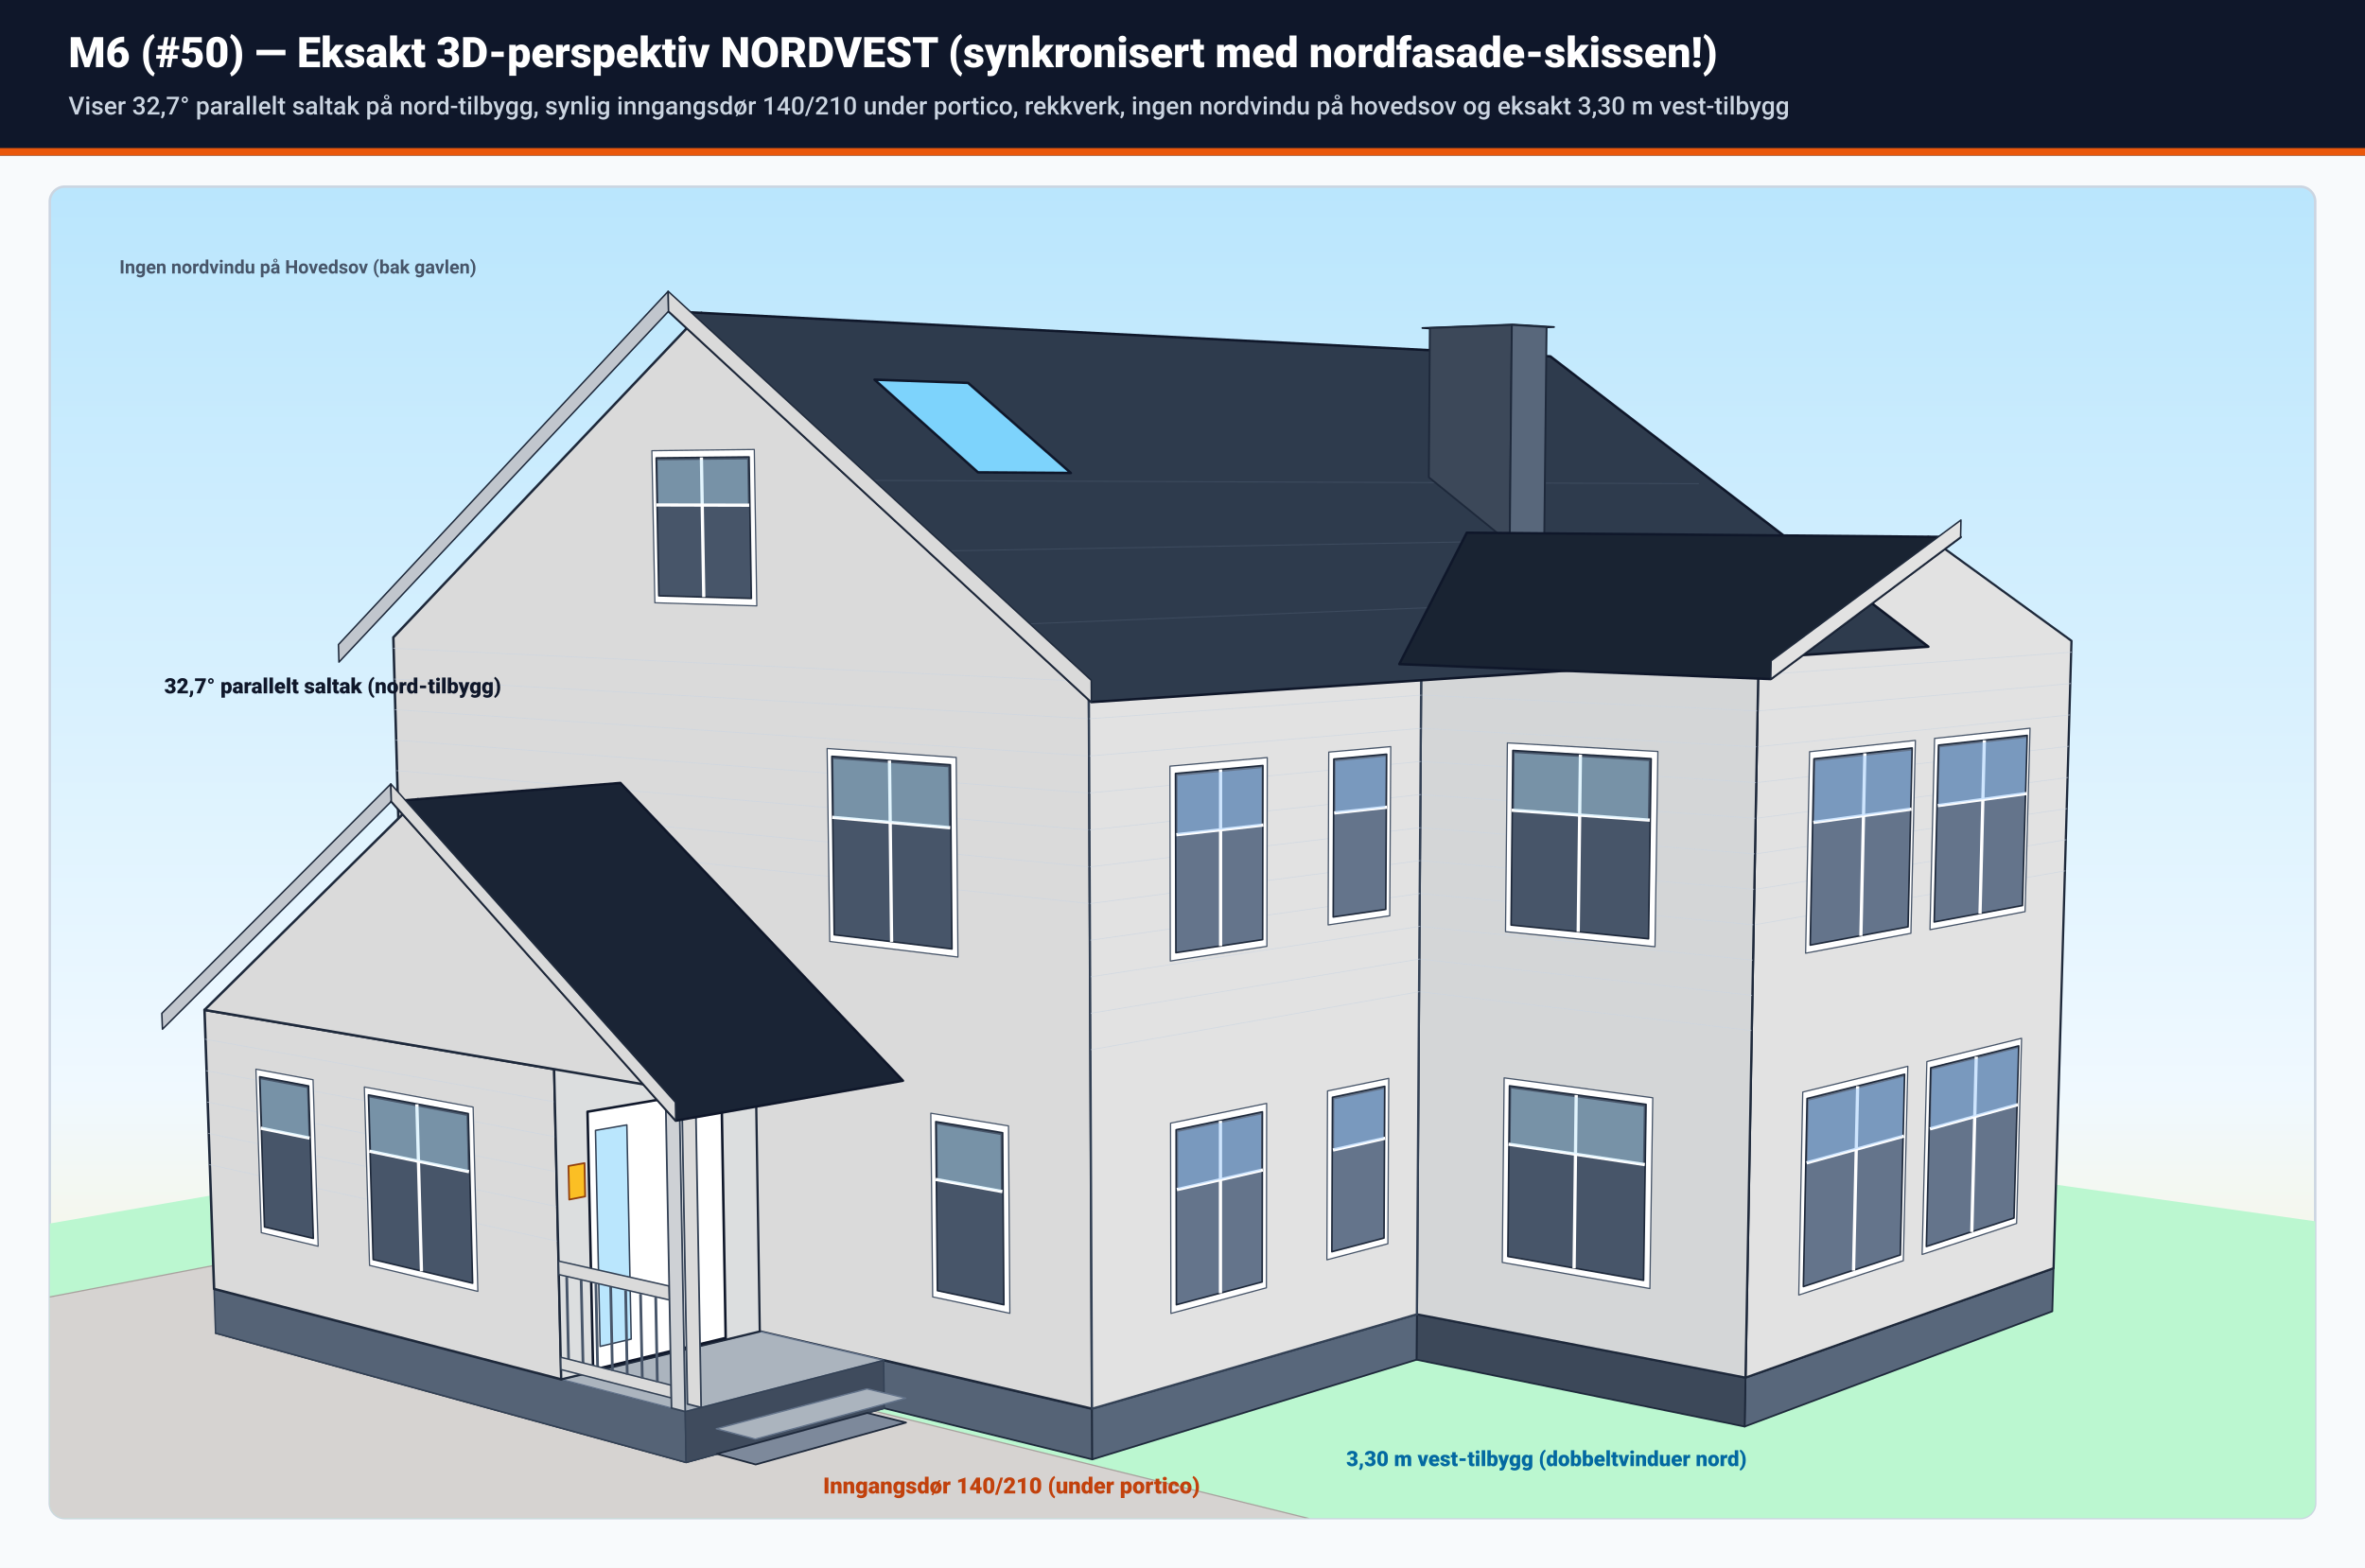
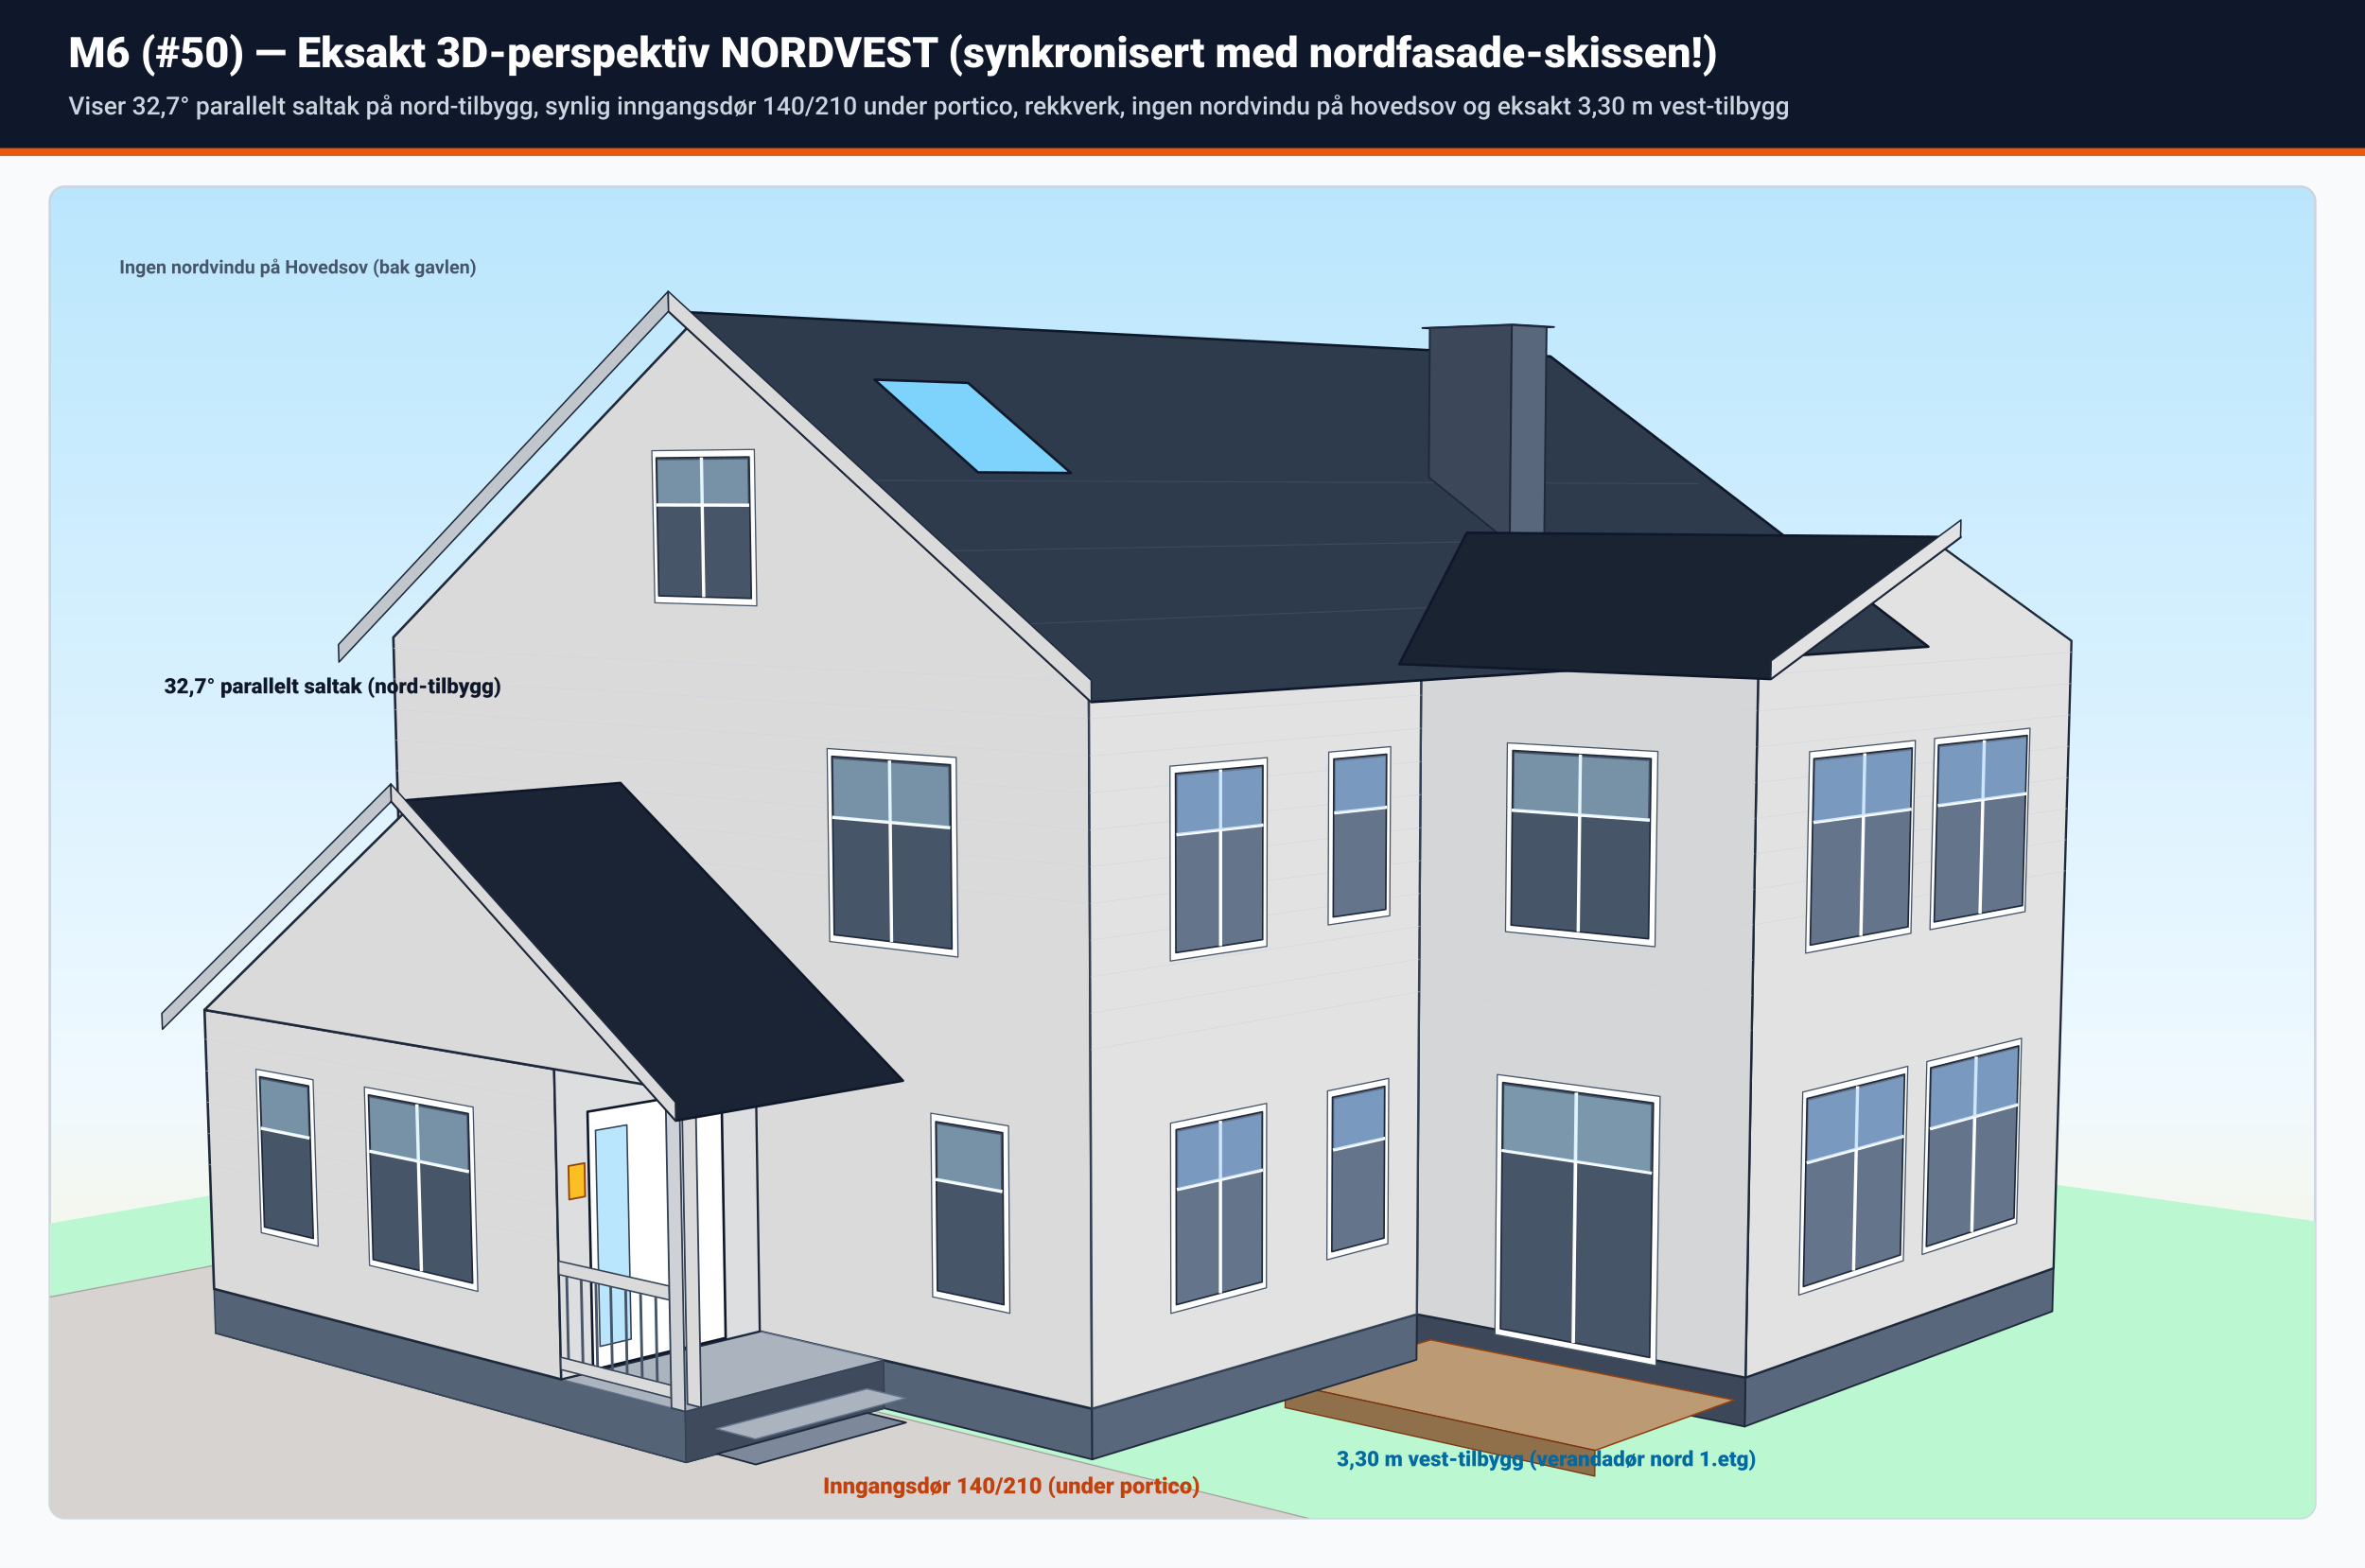
<svg xmlns="http://www.w3.org/2000/svg" viewBox="0 0 1900 1260" width="1900" height="1260" style="font-family: -apple-system, BlinkMacSystemFont, Segoe UI, Roboto, Helvetica, Arial, sans-serif;">
  <defs>
    <linearGradient id="sky" x1="0" y1="0" x2="0" y2="1">
      <stop offset="0%" stop-color="#bae6fd" />
      <stop offset="68%" stop-color="#f0f9ff" />
      <stop offset="100%" stop-color="#fef3c7" />
    </linearGradient>
  </defs>
  <rect width="1900" height="1260" fill="#f8fafc" />
  <rect x="0" y="0" width="1900" height="125" fill="#0f172a" />
  <rect x="0" y="119" width="1900" height="6" fill="#ea580c" />
  <text x="55" y="54" font-size="34" font-weight="800" fill="#ffffff">M6 (#50) — Eksakt 3D-perspektiv NORDVEST (synkronisert med nordfasade-skissen!)</text>
  <text x="55" y="92" font-size="20" font-weight="500" fill="#cbd5e1">Viser 32,7° parallelt saltak på nord-tilbygg, synlig inngangsdør 140/210 under portico, rekkverk, ingen nordvindu på hovedsov og eksakt 3,30 m vest-tilbygg</text>
  <rect x="40" y="150" width="1820" height="1070" fill="url(#sky)" stroke="#cbd5e1" stroke-width="2" rx="12" />
  <clipPath id="clipNW">
    <rect x="40" y="150" width="1820" height="1070" rx="12" />
  </clipPath>
  <g clip-path="url(#clipNW)">
    <polygon points="2323.7,1046.9 860.0,840.3 -841.3,1136.9 785.5,1973.6" fill="#bbf7d0" stroke="none" stroke-width="0" stroke-linejoin="round" />
    <polygon points="1352.8,1294.8 203.9,1010.8 -675.7,1179.6 408.2,1708.5" fill="#d6d3d1" stroke="#a8a29e" stroke-width="1" stroke-linejoin="round" />
    <polygon points="1648.8,1053.8 1401.6,1146.4 1402.3,1107.1 1649.8,1019.2" fill="#58677b" stroke="#1e293b" stroke-width="1.4" stroke-linejoin="round" />
    <line x1="1650.9" y1="995.0" x2="1403.3" y2="1079.6" stroke="#cbd5e1" stroke-width="0.65" opacity="0.65" />
    <line x1="1651.6" y1="970.7" x2="1403.8" y2="1051.9" stroke="#cbd5e1" stroke-width="0.65" opacity="0.65" />
    <line x1="1652.3" y1="946.3" x2="1404.3" y2="1024.2" stroke="#cbd5e1" stroke-width="0.65" opacity="0.65" />
    <line x1="1653.0" y1="921.9" x2="1404.8" y2="996.4" stroke="#cbd5e1" stroke-width="0.65" opacity="0.65" />
    <line x1="1653.7" y1="897.4" x2="1405.3" y2="968.5" stroke="#cbd5e1" stroke-width="0.65" opacity="0.65" />
    <line x1="1654.4" y1="872.9" x2="1405.8" y2="940.6" stroke="#cbd5e1" stroke-width="0.65" opacity="0.65" />
    <line x1="1655.1" y1="848.3" x2="1406.3" y2="912.6" stroke="#cbd5e1" stroke-width="0.65" opacity="0.65" />
    <line x1="1655.8" y1="823.7" x2="1406.8" y2="884.5" stroke="#cbd5e1" stroke-width="0.65" opacity="0.65" />
    <line x1="1656.5" y1="799.0" x2="1407.3" y2="856.4" stroke="#cbd5e1" stroke-width="0.65" opacity="0.65" />
    <line x1="1657.2" y1="774.3" x2="1407.8" y2="828.2" stroke="#cbd5e1" stroke-width="0.65" opacity="0.65" />
    <line x1="1657.9" y1="749.5" x2="1408.3" y2="799.9" stroke="#cbd5e1" stroke-width="0.65" opacity="0.65" />
    <line x1="1658.7" y1="724.6" x2="1408.8" y2="771.6" stroke="#cbd5e1" stroke-width="0.65" opacity="0.65" />
    <polygon points="1649.8,1019.2 1402.3,1107.1 1412.7,532.1 1549.1,431.4 1664.2,515.0" fill="#e2e2e2" stroke="#1e293b" stroke-width="1.8" stroke-linejoin="round" />
    <line x1="1659.4" y1="699.8" x2="1409.4" y2="743.2" stroke="#cbd5e1" stroke-width="0.65" opacity="0.65" />
    <line x1="1660.1" y1="674.8" x2="1409.9" y2="714.7" stroke="#cbd5e1" stroke-width="0.65" opacity="0.65" />
    <line x1="1660.8" y1="649.8" x2="1410.4" y2="686.2" stroke="#cbd5e1" stroke-width="0.65" opacity="0.65" />
    <line x1="1661.5" y1="624.8" x2="1410.9" y2="657.6" stroke="#cbd5e1" stroke-width="0.65" opacity="0.65" />
    <line x1="1662.2" y1="599.7" x2="1411.4" y2="628.9" stroke="#cbd5e1" stroke-width="0.65" opacity="0.65" />
    <line x1="1662.9" y1="574.5" x2="1411.9" y2="600.1" stroke="#cbd5e1" stroke-width="0.65" opacity="0.65" />
    <line x1="1663.7" y1="549.3" x2="1412.5" y2="571.3" stroke="#cbd5e1" stroke-width="0.65" opacity="0.65" />
    <line x1="1664.4" y1="524.1" x2="1413.0" y2="542.4" stroke="#cbd5e1" stroke-width="0.65" opacity="0.65" />
    <polygon points="1401.6,1146.4 1138.0,1092.7 1138.3,1056.2 1402.3,1107.1" fill="#3c4859" stroke="#1e293b" stroke-width="1.4" stroke-linejoin="round" />
    <line x1="1402.6" y1="1079.6" x2="1138.2" y2="1030.6" stroke="#cbd5e1" stroke-width="0.65" opacity="0.65" />
    <line x1="1403.1" y1="1051.9" x2="1138.3" y2="1004.8" stroke="#cbd5e1" stroke-width="0.65" opacity="0.65" />
    <line x1="1403.6" y1="1024.2" x2="1138.5" y2="979.1" stroke="#cbd5e1" stroke-width="0.65" opacity="0.65" />
    <line x1="1404.1" y1="996.4" x2="1138.7" y2="953.2" stroke="#cbd5e1" stroke-width="0.65" opacity="0.65" />
    <line x1="1404.6" y1="968.5" x2="1138.9" y2="927.3" stroke="#cbd5e1" stroke-width="0.65" opacity="0.65" />
    <line x1="1405.1" y1="940.6" x2="1139.0" y2="901.3" stroke="#cbd5e1" stroke-width="0.65" opacity="0.65" />
    <line x1="1405.6" y1="912.6" x2="1139.2" y2="875.3" stroke="#cbd5e1" stroke-width="0.65" opacity="0.65" />
    <line x1="1406.1" y1="884.5" x2="1139.4" y2="849.2" stroke="#cbd5e1" stroke-width="0.65" opacity="0.65" />
    <line x1="1406.6" y1="856.4" x2="1139.6" y2="823.1" stroke="#cbd5e1" stroke-width="0.65" opacity="0.65" />
    <polygon points="1402.3,1107.1 1138.3,1056.2 1141.9,522.2 1412.7,532.1" fill="#d4d6d7" stroke="#1e293b" stroke-width="1.8" stroke-linejoin="round" />
    <line x1="1407.1" y1="828.2" x2="1139.8" y2="796.9" stroke="#cbd5e1" stroke-width="0.65" opacity="0.65" />
    <line x1="1407.6" y1="799.9" x2="1139.9" y2="770.7" stroke="#cbd5e1" stroke-width="0.65" opacity="0.65" />
    <line x1="1408.1" y1="771.6" x2="1140.1" y2="744.4" stroke="#cbd5e1" stroke-width="0.65" opacity="0.65" />
    <line x1="1408.6" y1="743.2" x2="1140.3" y2="718.0" stroke="#cbd5e1" stroke-width="0.65" opacity="0.65" />
    <line x1="1409.2" y1="714.7" x2="1140.5" y2="691.6" stroke="#cbd5e1" stroke-width="0.65" opacity="0.65" />
    <line x1="1409.7" y1="686.2" x2="1140.6" y2="665.1" stroke="#cbd5e1" stroke-width="0.65" opacity="0.65" />
    <line x1="1410.2" y1="657.6" x2="1140.8" y2="638.5" stroke="#cbd5e1" stroke-width="0.65" opacity="0.65" />
    <line x1="1410.7" y1="628.9" x2="1141.0" y2="611.9" stroke="#cbd5e1" stroke-width="0.65" opacity="0.65" />
    <line x1="1411.2" y1="600.2" x2="1141.2" y2="585.3" stroke="#cbd5e1" stroke-width="0.65" opacity="0.65" />
    <line x1="1411.7" y1="571.3" x2="1141.4" y2="558.6" stroke="#cbd5e1" stroke-width="0.65" opacity="0.65" />
    <line x1="1412.3" y1="542.5" x2="1141.5" y2="531.8" stroke="#cbd5e1" stroke-width="0.65" opacity="0.65" />
+     <polygon points="1393.4,1125.1 1149.3,1076.7 1032.5,1111.9 1281.4,1165.6" fill="#bc9a74" stroke="#92400e" stroke-width="1.2" stroke-linejoin="round" />
+     <polygon points="1281.2,1186.3 1032.5,1131.2 1032.5,1111.9 1281.4,1165.6" fill="#8f704b" stroke="#78350f" stroke-width="1.0" stroke-linejoin="round" />
    <polygon points="1620.1,983.2 1544.2,1008.1 1548.0,853.1 1624.1,834.4" fill="#ffffff" stroke="#475569" stroke-width="1.0" stroke-linejoin="round" />
    <polygon points="1618.0,978.8 1547.6,1001.7 1551.1,858.1 1621.8,840.5" fill="#64748b" stroke="#1e293b" stroke-width="1.3" stroke-linejoin="round" />
    <line x1="1584.1" y1="990.1" x2="1587.7" y2="849.2" stroke="#ffffff" stroke-width="2.6" />
    <line x1="1621.1" y1="887.7" x2="1550.5" y2="907.2" stroke="#ffffff" stroke-width="2.6" />
    <polygon points="1619.9,887.9 1551.1,906.9 1552.2,859.7 1621.1,842.5" fill="#93c5fd" stroke="none" stroke-width="0" stroke-linejoin="round" opacity="0.45" />
    <polygon points="1626.9,732.6 1550.5,747.1 1554.2,593.4 1630.9,585.2" fill="#ffffff" stroke="#475569" stroke-width="1.0" stroke-linejoin="round" />
    <polygon points="1624.8,727.7 1553.9,740.9 1557.4,598.8 1628.6,591.0" fill="#64748b" stroke="#1e293b" stroke-width="1.3" stroke-linejoin="round" />
    <line x1="1590.7" y1="734.3" x2="1594.2" y2="594.9" stroke="#ffffff" stroke-width="2.6" />
    <line x1="1627.9" y1="637.7" x2="1556.8" y2="647.4" stroke="#ffffff" stroke-width="2.6" />
    <polygon points="1626.7,637.8 1557.4,647.2 1558.5,600.6 1627.9,593.0" fill="#93c5fd" stroke="none" stroke-width="0" stroke-linejoin="round" opacity="0.45" />
    <polygon points="877.5,1172.8 330.6,1038.4 329.6,1004.6 877.3,1132.1" fill="#556376" stroke="#1e293b" stroke-width="1.4" stroke-linejoin="round" />
    <line x1="876.8" y1="1103.7" x2="328.6" y2="981.0" stroke="#cbd5e1" stroke-width="0.65" opacity="0.65" />
    <line x1="876.7" y1="1075.1" x2="328.0" y2="957.2" stroke="#cbd5e1" stroke-width="0.65" opacity="0.65" />
    <line x1="876.6" y1="1046.4" x2="327.3" y2="933.4" stroke="#cbd5e1" stroke-width="0.65" opacity="0.65" />
    <line x1="876.4" y1="1017.6" x2="326.6" y2="909.5" stroke="#cbd5e1" stroke-width="0.65" opacity="0.65" />
    <line x1="876.3" y1="988.8" x2="326.0" y2="885.6" stroke="#cbd5e1" stroke-width="0.65" opacity="0.65" />
    <line x1="876.2" y1="959.9" x2="325.3" y2="861.7" stroke="#cbd5e1" stroke-width="0.65" opacity="0.65" />
    <line x1="876.1" y1="930.9" x2="324.6" y2="837.6" stroke="#cbd5e1" stroke-width="0.65" opacity="0.65" />
    <line x1="875.9" y1="901.9" x2="324.0" y2="813.6" stroke="#cbd5e1" stroke-width="0.65" opacity="0.65" />
    <line x1="875.8" y1="872.8" x2="323.3" y2="789.5" stroke="#cbd5e1" stroke-width="0.65" opacity="0.65" />
    <line x1="875.7" y1="843.6" x2="322.6" y2="765.3" stroke="#cbd5e1" stroke-width="0.65" opacity="0.65" />
    <line x1="875.5" y1="814.3" x2="322.0" y2="741.1" stroke="#cbd5e1" stroke-width="0.65" opacity="0.65" />
    <line x1="875.4" y1="785.0" x2="321.3" y2="716.9" stroke="#cbd5e1" stroke-width="0.65" opacity="0.65" />
    <line x1="875.3" y1="755.6" x2="320.6" y2="692.6" stroke="#cbd5e1" stroke-width="0.65" opacity="0.65" />
    <polygon points="877.3,1132.1 329.6,1004.6 316.0,512.2 563.5,251.4 874.7,537.0" fill="#dadada" stroke="#1e293b" stroke-width="2.0" stroke-linejoin="round" />
    <line x1="875.1" y1="726.1" x2="319.9" y2="668.2" stroke="#cbd5e1" stroke-width="0.65" opacity="0.65" />
    <line x1="875.0" y1="696.6" x2="319.3" y2="643.8" stroke="#cbd5e1" stroke-width="0.65" opacity="0.65" />
    <line x1="874.9" y1="667.0" x2="318.6" y2="619.3" stroke="#cbd5e1" stroke-width="0.65" opacity="0.65" />
    <line x1="874.8" y1="637.3" x2="317.9" y2="594.8" stroke="#cbd5e1" stroke-width="0.65" opacity="0.65" />
    <line x1="874.6" y1="607.5" x2="317.2" y2="570.3" stroke="#cbd5e1" stroke-width="0.65" opacity="0.65" />
    <line x1="874.5" y1="577.6" x2="316.5" y2="545.7" stroke="#cbd5e1" stroke-width="0.65" opacity="0.65" />
    <line x1="874.4" y1="547.7" x2="315.9" y2="521.0" stroke="#cbd5e1" stroke-width="0.65" opacity="0.65" />
    <polygon points="1529.1,1013.1 1445.1,1040.7 1448.3,877.6 1532.7,856.9" fill="#ffffff" stroke="#475569" stroke-width="1.0" stroke-linejoin="round" />
    <polygon points="1526.7,1008.5 1448.8,1033.9 1451.8,882.8 1530.1,863.3" fill="#64748b" stroke="#1e293b" stroke-width="1.3" stroke-linejoin="round" />
+     <polygon points="1323.4,1088.7 1206.7,1066.3 1207.2,1013.1 1324.2,1033.7" fill="#f8fafc" stroke="#64748b" stroke-width="1.0" stroke-linejoin="round" />
    <line x1="1489.1" y1="1021.1" x2="1492.4" y2="872.9" stroke="#ffffff" stroke-width="2.6" />
    <line x1="1529.6" y1="913.0" x2="1451.4" y2="934.5" stroke="#ffffff" stroke-width="2.6" />
    <polygon points="1528.3,913.2 1452.1,934.2 1453.1,884.5 1529.4,865.4" fill="#93c5fd" stroke="none" stroke-width="0" stroke-linejoin="round" opacity="0.45" />
-     <polygon points="1325.5,1035.5 1206.9,1014.5 1208.4,866.2 1327.8,882.2" fill="#ffffff" stroke="#475569" stroke-width="1.0" stroke-linejoin="round" />
-     <polygon points="1320.4,1028.9 1211.4,1009.7 1212.7,872.6 1322.4,887.5" fill="#475569" stroke="#1e293b" stroke-width="1.3" stroke-linejoin="round" />
-     <line x1="1264.6" y1="1019.3" x2="1266.3" y2="880.0" stroke="#ffffff" stroke-width="2.6" />
-     <line x1="1321.4" y1="935.9" x2="1211.9" y2="919.5" stroke="#ffffff" stroke-width="2.6" />
-     <polygon points="1319.9,935.6 1213.6,919.7 1214.1,874.7 1320.6,889.3" fill="#bae6fd" stroke="none" stroke-width="0" stroke-linejoin="round" opacity="0.42" />
+     <polygon points="1330.4,1097.5 1201.0,1072.4 1202.9,863.5 1333.7,881.1" fill="#ffffff" stroke="#475569" stroke-width="1.0" stroke-linejoin="round" />
+     <line x1="1325.7" y1="1034.1" x2="1205.5" y2="1012.8" stroke="#ffffff" stroke-width="2.6" />
+     <polygon points="1325.3,1090.9 1205.4,1067.8 1207.3,869.9 1328.3,886.4" fill="#475569" stroke="#1e293b" stroke-width="1.3" stroke-linejoin="round" />
+     <line x1="1263.9" y1="1079.3" x2="1266.4" y2="878.1" stroke="#ffffff" stroke-width="2.8" />
+     <line x1="1327.1" y1="942.8" x2="1206.3" y2="924.5" stroke="#ffffff" stroke-width="2.4" />
+     <polygon points="1325.6,942.5 1208.1,924.7 1208.6,872.1 1326.4,888.1" fill="#bae6fd" stroke="none" stroke-width="0" stroke-linejoin="round" opacity="0.45" />
    <polygon points="1535.2,750.0 1450.6,766.0 1453.8,604.1 1538.8,595.0" fill="#ffffff" stroke="#475569" stroke-width="1.0" stroke-linejoin="round" />
    <polygon points="1532.9,744.8 1454.3,759.5 1457.3,609.8 1536.2,601.1" fill="#64748b" stroke="#1e293b" stroke-width="1.3" stroke-linejoin="round" />
    <polygon points="1138.0,1092.7 877.5,1172.8 877.3,1132.1 1138.3,1056.2" fill="#58677b" stroke="#1e293b" stroke-width="1.4" stroke-linejoin="round" />
    <line x1="1495.0" y1="752.1" x2="1498.2" y2="605.4" stroke="#ffffff" stroke-width="2.6" />
    <line x1="1535.7" y1="650.2" x2="1456.8" y2="660.9" stroke="#ffffff" stroke-width="2.6" />
    <polygon points="1534.4,650.3 1457.5,660.8 1458.5,611.7 1535.5,603.2" fill="#93c5fd" stroke="none" stroke-width="0" stroke-linejoin="round" opacity="0.45" />
    <line x1="1138.8" y1="1030.6" x2="877.6" y2="1103.7" stroke="#cbd5e1" stroke-width="0.65" opacity="0.65" />
    <polygon points="1329.6,760.8 1209.5,748.7 1211.0,597.0 1331.9,603.9" fill="#ffffff" stroke="#475569" stroke-width="1.0" stroke-linejoin="round" />
    <line x1="1139.0" y1="1004.8" x2="877.4" y2="1075.1" stroke="#cbd5e1" stroke-width="0.65" opacity="0.65" />
    <polygon points="1324.4,754.4 1214.0,743.4 1215.4,603.1 1326.5,609.7" fill="#475569" stroke="#1e293b" stroke-width="1.3" stroke-linejoin="round" />
    <line x1="1139.2" y1="979.0" x2="877.3" y2="1046.4" stroke="#cbd5e1" stroke-width="0.65" opacity="0.65" />
    <line x1="1267.9" y1="748.9" x2="1269.7" y2="606.4" stroke="#ffffff" stroke-width="2.6" />
    <line x1="1325.4" y1="659.1" x2="1214.5" y2="651.1" stroke="#ffffff" stroke-width="2.6" />
    <line x1="1139.4" y1="953.2" x2="877.2" y2="1017.6" stroke="#cbd5e1" stroke-width="0.65" opacity="0.65" />
    <polygon points="1323.9,659.0 1216.3,651.2 1216.8,605.2 1324.6,611.6" fill="#bae6fd" stroke="none" stroke-width="0" stroke-linejoin="round" opacity="0.42" />
    <line x1="1139.5" y1="927.3" x2="877.1" y2="988.8" stroke="#cbd5e1" stroke-width="0.65" opacity="0.65" />
    <line x1="1139.7" y1="901.3" x2="876.9" y2="959.9" stroke="#cbd5e1" stroke-width="0.65" opacity="0.65" />
    <line x1="1139.9" y1="875.3" x2="876.8" y2="930.9" stroke="#cbd5e1" stroke-width="0.65" opacity="0.65" />
    <line x1="1140.1" y1="849.2" x2="876.7" y2="901.9" stroke="#cbd5e1" stroke-width="0.65" opacity="0.65" />
    <line x1="1140.2" y1="823.1" x2="876.5" y2="872.8" stroke="#cbd5e1" stroke-width="0.65" opacity="0.65" />
    <polygon points="1138.3,1056.2 877.3,1132.1 874.7,537.0 1141.9,522.2" fill="#e2e2e2" stroke="#334155" stroke-width="1.8" stroke-linejoin="round" />
    <line x1="1140.4" y1="796.9" x2="876.4" y2="843.6" stroke="#cbd5e1" stroke-width="0.65" opacity="0.65" />
    <line x1="1140.6" y1="770.7" x2="876.3" y2="814.3" stroke="#cbd5e1" stroke-width="0.65" opacity="0.65" />
    <line x1="1140.8" y1="744.4" x2="876.2" y2="785.0" stroke="#cbd5e1" stroke-width="0.65" opacity="0.65" />
    <line x1="1140.9" y1="718.0" x2="876.0" y2="755.6" stroke="#cbd5e1" stroke-width="0.65" opacity="0.65" />
    <line x1="1141.1" y1="691.6" x2="875.9" y2="726.1" stroke="#cbd5e1" stroke-width="0.65" opacity="0.65" />
    <line x1="1141.3" y1="665.1" x2="875.8" y2="696.6" stroke="#cbd5e1" stroke-width="0.65" opacity="0.65" />
    <line x1="1141.5" y1="638.5" x2="875.6" y2="666.9" stroke="#cbd5e1" stroke-width="0.65" opacity="0.65" />
    <line x1="1141.7" y1="611.9" x2="875.5" y2="637.2" stroke="#cbd5e1" stroke-width="0.65" opacity="0.65" />
    <line x1="1141.8" y1="585.3" x2="875.4" y2="607.5" stroke="#cbd5e1" stroke-width="0.65" opacity="0.65" />
    <line x1="1142.0" y1="558.6" x2="875.2" y2="577.6" stroke="#cbd5e1" stroke-width="0.65" opacity="0.65" />
    <line x1="1142.2" y1="531.8" x2="875.1" y2="547.7" stroke="#cbd5e1" stroke-width="0.65" opacity="0.65" />
    <polygon points="1115.0,999.5 1066.0,1012.4 1066.5,876.7 1115.7,866.6" fill="#ffffff" stroke="#475569" stroke-width="1.0" stroke-linejoin="round" />
    <polygon points="1111.9,994.9 1070.0,1005.9 1070.5,881.8 1112.5,873.0" fill="#64748b" stroke="#1e293b" stroke-width="1.3" stroke-linejoin="round" />
    <line x1="1112.8" y1="914.7" x2="1070.9" y2="924.2" stroke="#ffffff" stroke-width="2.6" />
    <polygon points="1111.4,914.9 1071.8,923.9 1072.0,883.5 1111.6,875.2" fill="#93c5fd" stroke="none" stroke-width="0" stroke-linejoin="round" opacity="0.45" />
    <polygon points="608.0,486.9 526.1,484.4 523.7,362.2 606.0,361.2" fill="#ffffff" stroke="#475569" stroke-width="1.0" stroke-linejoin="round" />
    <polygon points="603.6,480.9 529.3,478.8 527.2,368.0 601.8,367.2" fill="#475569" stroke="#1e293b" stroke-width="1.3" stroke-linejoin="round" />
    <line x1="565.4" y1="479.8" x2="563.5" y2="367.6" stroke="#ffffff" stroke-width="2.6" />
    <polygon points="1116.5,735.9 1067.0,743.3 1067.5,604.4 1117.3,600.0" fill="#ffffff" stroke="#475569" stroke-width="1.0" stroke-linejoin="round" />
    <polygon points="600.9,406.0 529.0,405.8 528.3,369.9 600.3,369.2" fill="#bae6fd" stroke="none" stroke-width="0" stroke-linejoin="round" opacity="0.42" />
    <line x1="601.9" y1="406.0" x2="527.4" y2="405.8" stroke="#ffffff" stroke-width="2.6" />
    <polygon points="1113.3,730.8 1071.1,736.9 1071.6,610.0 1114.0,606.1" fill="#64748b" stroke="#1e293b" stroke-width="1.3" stroke-linejoin="round" />
    <line x1="1114.3" y1="648.7" x2="1071.9" y2="653.3" stroke="#ffffff" stroke-width="2.6" />
    <polygon points="1112.8,648.8 1072.9,653.2 1073.0,611.8 1113.1,608.1" fill="#93c5fd" stroke="none" stroke-width="0" stroke-linejoin="round" opacity="0.45" />
    <polygon points="1017.4,1034.9 940.7,1055.5 940.4,902.6 1017.6,886.7" fill="#ffffff" stroke="#475569" stroke-width="1.0" stroke-linejoin="round" />
    <polygon points="1014.0,1030.2 945.1,1048.5 944.9,907.9 1014.2,893.5" fill="#64748b" stroke="#1e293b" stroke-width="1.3" stroke-linejoin="round" />
    <line x1="980.5" y1="1039.3" x2="980.5" y2="900.7" stroke="#ffffff" stroke-width="2.6" />
    <polygon points="769.6,769.1 666.6,756.6 664.5,601.5 768.2,608.7" fill="#ffffff" stroke="#475569" stroke-width="1.0" stroke-linejoin="round" />
    <line x1="1014.6" y1="940.2" x2="945.5" y2="956.0" stroke="#ffffff" stroke-width="2.6" />
    <polygon points="764.8,762.6 670.2,751.2 668.3,607.8 763.5,614.6" fill="#475569" stroke="#1e293b" stroke-width="1.3" stroke-linejoin="round" />
    <polygon points="1013.0,940.5 946.5,955.6 946.5,909.6 1013.1,895.7" fill="#93c5fd" stroke="none" stroke-width="0" stroke-linejoin="round" opacity="0.45" />
    <line x1="716.3" y1="756.9" x2="714.6" y2="611.2" stroke="#ffffff" stroke-width="2.6" />
    <line x1="763.4" y1="665.2" x2="668.5" y2="656.8" stroke="#ffffff" stroke-width="2.6" />
    <polygon points="762.3,665.0 670.1,656.9 669.5,609.9 761.8,616.6" fill="#bae6fd" stroke="none" stroke-width="0" stroke-linejoin="round" opacity="0.42" />
    <polygon points="811.3,1055.4 749.3,1042.2 747.8,894.6 810.2,904.8" fill="#ffffff" stroke="#475569" stroke-width="1.0" stroke-linejoin="round" />
    <polygon points="806.5,1048.5 753.1,1037.2 751.8,901.4 805.5,910.3" fill="#475569" stroke="#1e293b" stroke-width="1.3" stroke-linejoin="round" />
    <polygon points="1017.8,760.5 940.2,772.3 939.9,615.7 1018.1,608.8" fill="#ffffff" stroke="#475569" stroke-width="1.0" stroke-linejoin="round" />
    <polygon points="1014.4,755.1 944.7,765.6 944.4,621.6 1014.6,615.2" fill="#64748b" stroke="#1e293b" stroke-width="1.3" stroke-linejoin="round" />
    <line x1="805.3" y1="957.6" x2="751.7" y2="947.8" stroke="#ffffff" stroke-width="2.6" />
    <polygon points="804.1,957.2 753.5,948.0 753.0,903.6 803.8,912.1" fill="#bae6fd" stroke="none" stroke-width="0" stroke-linejoin="round" opacity="0.42" />
    <line x1="980.6" y1="760.3" x2="980.6" y2="618.4" stroke="#ffffff" stroke-width="2.6" />
    <line x1="1015.0" y1="663.0" x2="945.1" y2="670.8" stroke="#ffffff" stroke-width="2.6" />
    <polygon points="1013.4,663.1 946.1,670.6 946.1,623.5 1013.5,617.3" fill="#93c5fd" stroke="none" stroke-width="0" stroke-linejoin="round" opacity="0.45" />
    <line x1="1264.5" y1="311.4" x2="576.7" y2="283.9" stroke="#475569" stroke-width="0.8" opacity="0.6" />
    <line x1="1311.1" y1="347.3" x2="627.8" y2="331.1" stroke="#475569" stroke-width="0.8" opacity="0.6" />
    <polygon points="1549.2,519.7 876.8,564.2 537.1,250.1 1245.5,286.4" fill="#2e3b4d" stroke="#0f172a" stroke-width="2.0" stroke-linejoin="round" />
    <line x1="1364.9" y1="388.7" x2="687.2" y2="386.0" stroke="#475569" stroke-width="0.8" opacity="0.6" />
    <line x1="1420.1" y1="431.3" x2="748.8" y2="442.9" stroke="#475569" stroke-width="0.8" opacity="0.6" />
    <line x1="1476.8" y1="475.0" x2="812.7" y2="501.9" stroke="#475569" stroke-width="0.8" opacity="0.6" />
    <polygon points="1248.5,262.8 1176.0,265.6 1142.7,263.6 1215.6,260.8" fill="#222c39" stroke="#0f172a" stroke-width="1.4" stroke-linejoin="round" />
    <polygon points="1212.9,436.4 1147.9,383.6 1148.7,263.6 1214.6,261.1" fill="#3c4859" stroke="#1e293b" stroke-width="1.5" stroke-linejoin="round" />
    <polygon points="1240.6,435.9 1212.9,436.4 1214.6,261.1 1242.5,262.8" fill="#58677b" stroke="#1e293b" stroke-width="1.5" stroke-linejoin="round" />
    <polygon points="537.1,250.1 272.3,532.1 271.9,518.0 536.8,234.1" fill="#c1c6cd" stroke="#1e293b" stroke-width="1.2" stroke-linejoin="round" />
    <polygon points="1575.1,431.6 1178.4,428.1 1124.2,533.7 1422.6,545.7" fill="#192332" stroke="#0f172a" stroke-width="2.0" stroke-linejoin="round" />
    <polygon points="860.3,380.1 785.7,379.6 702.6,305.1 777.7,307.7" fill="#7dd3fc" stroke="#0f172a" stroke-width="2.0" stroke-linejoin="round" />
    <polygon points="876.8,564.2 537.1,250.1 536.8,234.1 876.7,546.7" fill="#dadada" stroke="#1e293b" stroke-width="1.2" stroke-linejoin="round" />
    <polygon points="710.4,1131.7 330.6,1038.4 173.2,1071.3 551.2,1175.2" fill="#7d899b" stroke="#1e293b" stroke-width="1.4" stroke-linejoin="round" />
    <polygon points="551.2,1175.2 173.2,1071.3 172.0,1035.8 550.5,1134.4" fill="#556376" stroke="#334155" stroke-width="1.2" stroke-linejoin="round" />
    <polygon points="709.9,1093.2 610.4,1070.0 450.9,1108.5 550.5,1134.4" fill="#abb4be" stroke="#64748b" stroke-width="1.1" stroke-linejoin="round" />
    <polygon points="1575.1,431.6 1422.6,545.7 1422.9,531.0 1575.4,417.9" fill="#e2e2e2" stroke="#1e293b" stroke-width="1.2" stroke-linejoin="round" />
    <polygon points="710.4,1131.7 551.2,1175.2 550.5,1134.4 709.9,1093.2" fill="#3f4b5d" stroke="#334155" stroke-width="1.2" stroke-linejoin="round" />
    <polygon points="727.9,1143.2 696.7,1135.5 575.9,1168.4 607.1,1176.9" fill="#7d899b" stroke="#1e293b" stroke-width="1.4" stroke-linejoin="round" />
    <polygon points="727.7,1123.6 696.5,1116.1 575.5,1148.2 606.8,1156.5" fill="#abb4be" stroke="#64748b" stroke-width="1.1" stroke-linejoin="round" />
    <line x1="449.9" y1="1080.9" x2="170.7" y2="1011.0" stroke="#cbd5e1" stroke-width="0.65" opacity="0.65" />
    <line x1="449.2" y1="1053.2" x2="169.9" y2="986.0" stroke="#cbd5e1" stroke-width="0.65" opacity="0.65" />
    <line x1="448.6" y1="1025.4" x2="169.0" y2="961.0" stroke="#cbd5e1" stroke-width="0.65" opacity="0.65" />
    <polygon points="450.9,1108.5 172.0,1035.8 164.3,811.6 445.2,859.2" fill="#dadada" stroke="#1e293b" stroke-width="2.0" stroke-linejoin="round" />
    <line x1="448.0" y1="997.5" x2="168.1" y2="935.9" stroke="#cbd5e1" stroke-width="0.65" opacity="0.65" />
    <line x1="447.3" y1="969.6" x2="167.3" y2="910.8" stroke="#cbd5e1" stroke-width="0.65" opacity="0.65" />
    <line x1="446.7" y1="941.6" x2="166.4" y2="885.6" stroke="#cbd5e1" stroke-width="0.65" opacity="0.65" />
    <line x1="446.1" y1="913.6" x2="165.5" y2="860.4" stroke="#cbd5e1" stroke-width="0.65" opacity="0.65" />
    <line x1="445.4" y1="885.5" x2="164.7" y2="835.1" stroke="#cbd5e1" stroke-width="0.65" opacity="0.65" />
    <polygon points="570.6,970.3 520.7,980.4 519.1,901.3 569.2,892.6" fill="#93c5fd" stroke="#334155" stroke-width="1.2" stroke-linejoin="round" />
    <polygon points="610.4,1070.0 450.9,1108.5 445.2,859.2 606.7,834.0" fill="#dcdedf" stroke="#1e293b" stroke-width="1.8" stroke-linejoin="round" />
    <polygon points="583.0,1075.2 476.5,1100.8 472.0,893.4 579.6,875.2" fill="#ffffff" stroke="#0f172a" stroke-width="2.0" stroke-linejoin="round" />
    <polygon points="507.1,1076.1 482.1,1082.0 478.4,908.4 503.6,904.0" fill="#bae6fd" stroke="#334155" stroke-width="1.2" stroke-linejoin="round" />
    <polygon points="470.1,961.5 457.3,964.0 456.7,937.0 469.6,934.7" fill="#fbbf24" stroke="#92400e" stroke-width="1.4" stroke-linejoin="round" />
    <polygon points="255.6,1001.5 209.9,990.6 205.6,859.2 251.5,867.7" fill="#ffffff" stroke="#475569" stroke-width="1.0" stroke-linejoin="round" />
    <polygon points="251.7,995.2 212.5,986.0 208.6,865.3 247.9,872.7" fill="#475569" stroke="#1e293b" stroke-width="1.3" stroke-linejoin="round" />
    <line x1="248.7" y1="914.6" x2="209.4" y2="906.6" stroke="#ffffff" stroke-width="2.6" />
    <polygon points="247.9,914.3 210.8,906.7 209.5,867.4 246.6,874.4" fill="#bae6fd" stroke="none" stroke-width="0" stroke-linejoin="round" opacity="0.42" />
    <polygon points="383.9,1037.8 296.9,1016.9 292.7,873.5 380.1,889.7" fill="#ffffff" stroke="#475569" stroke-width="1.0" stroke-linejoin="round" />
    <polygon points="379.7,1031.2 299.8,1012.2 296.0,879.9 376.2,894.9" fill="#475569" stroke="#1e293b" stroke-width="1.3" stroke-linejoin="round" />
    <line x1="338.6" y1="1021.7" x2="334.9" y2="887.4" stroke="#ffffff" stroke-width="2.6" />
    <line x1="376.8" y1="941.6" x2="296.7" y2="925.1" stroke="#ffffff" stroke-width="2.6" />
    <polygon points="375.9,941.2 298.2,925.3 296.9,882.0 374.8,896.7" fill="#bae6fd" stroke="none" stroke-width="0" stroke-linejoin="round" opacity="0.42" />
    <polygon points="545.7,876.3 164.3,811.6 335.8,642.2" fill="#dadada" stroke="#1e293b" stroke-width="2.0" stroke-linejoin="round" />
    <line x1="456.8" y1="1092.7" x2="455.3" y2="1026.1" stroke="#475569" stroke-width="2.2" />
    <line x1="468.4" y1="1095.6" x2="466.9" y2="1028.8" stroke="#475569" stroke-width="2.2" />
    <line x1="480.1" y1="1098.6" x2="478.7" y2="1031.5" stroke="#475569" stroke-width="2.2" />
    <polygon points="539.3,1123.4 450.7,1100.6 450.5,1090.7 539.2,1113.2" fill="#dadada" stroke="#334155" stroke-width="1.2" stroke-linejoin="round" />
    <line x1="492.0" y1="1101.6" x2="490.6" y2="1034.2" stroke="#475569" stroke-width="2.2" />
    <polygon points="537.9,1044.7 449.0,1024.3 448.7,1013.4 537.6,1033.5" fill="#dadada" stroke="#334155" stroke-width="1.2" stroke-linejoin="round" />
    <line x1="503.9" y1="1104.7" x2="502.6" y2="1037.0" stroke="#475569" stroke-width="2.2" />
    <line x1="516.0" y1="1107.7" x2="514.6" y2="1039.8" stroke="#475569" stroke-width="2.2" />
    <line x1="528.1" y1="1110.8" x2="526.8" y2="1042.6" stroke="#475569" stroke-width="2.2" />
    <polygon points="563.3,1131.1 552.3,1128.3 547.6,872.2 558.7,874.1" fill="#dadada" stroke="#334155" stroke-width="1.4" stroke-linejoin="round" />
    <polygon points="550.5,1134.4 539.5,1131.5 534.6,874.4 545.7,876.3" fill="#ced1d5" stroke="#334155" stroke-width="1.4" stroke-linejoin="round" />
    <polygon points="314.4,644.0 130.5,827.1 130.0,814.4 314.0,630.0" fill="#c1c6cd" stroke="#1e293b" stroke-width="1.2" stroke-linejoin="round" />
    <polygon points="725.4,868.5 542.9,900.6 314.4,644.0 498.4,629.2" fill="#1a2435" stroke="#0f172a" stroke-width="2.0" stroke-linejoin="round" />
    <polygon points="542.9,900.6 314.4,644.0 314.0,630.0 542.6,885.8" fill="#dadada" stroke="#1e293b" stroke-width="1.2" stroke-linejoin="round" />
    <text x="661.3" y="1200.2" font-size="18" font-weight="800" fill="#c2410c" text-anchor="start">Inngangsdør 140/210 (under portico)</text>
    <text x="267.3" y="557.2" font-size="17" font-weight="800" fill="#0f172a" text-anchor="middle">32,7° parallelt saltak (nord-tilbygg)</text>
-     <text x="1242.4" y="1178.2" font-size="17" font-weight="800" fill="#0369a1" text-anchor="middle">3,30 m vest-tilbygg (dobbeltvinduer nord)</text>
+     <text x="1242.4" y="1178.2" font-size="17" font-weight="800" fill="#0369a1" text-anchor="middle">3,30 m vest-tilbygg (verandadør nord 1.etg)</text>
    <text x="382.8" y="219.8" font-size="15" font-weight="700" fill="#475569" text-anchor="end">Ingen nordvindu på Hovedsov (bak gavlen)</text>
  </g>
</svg>
